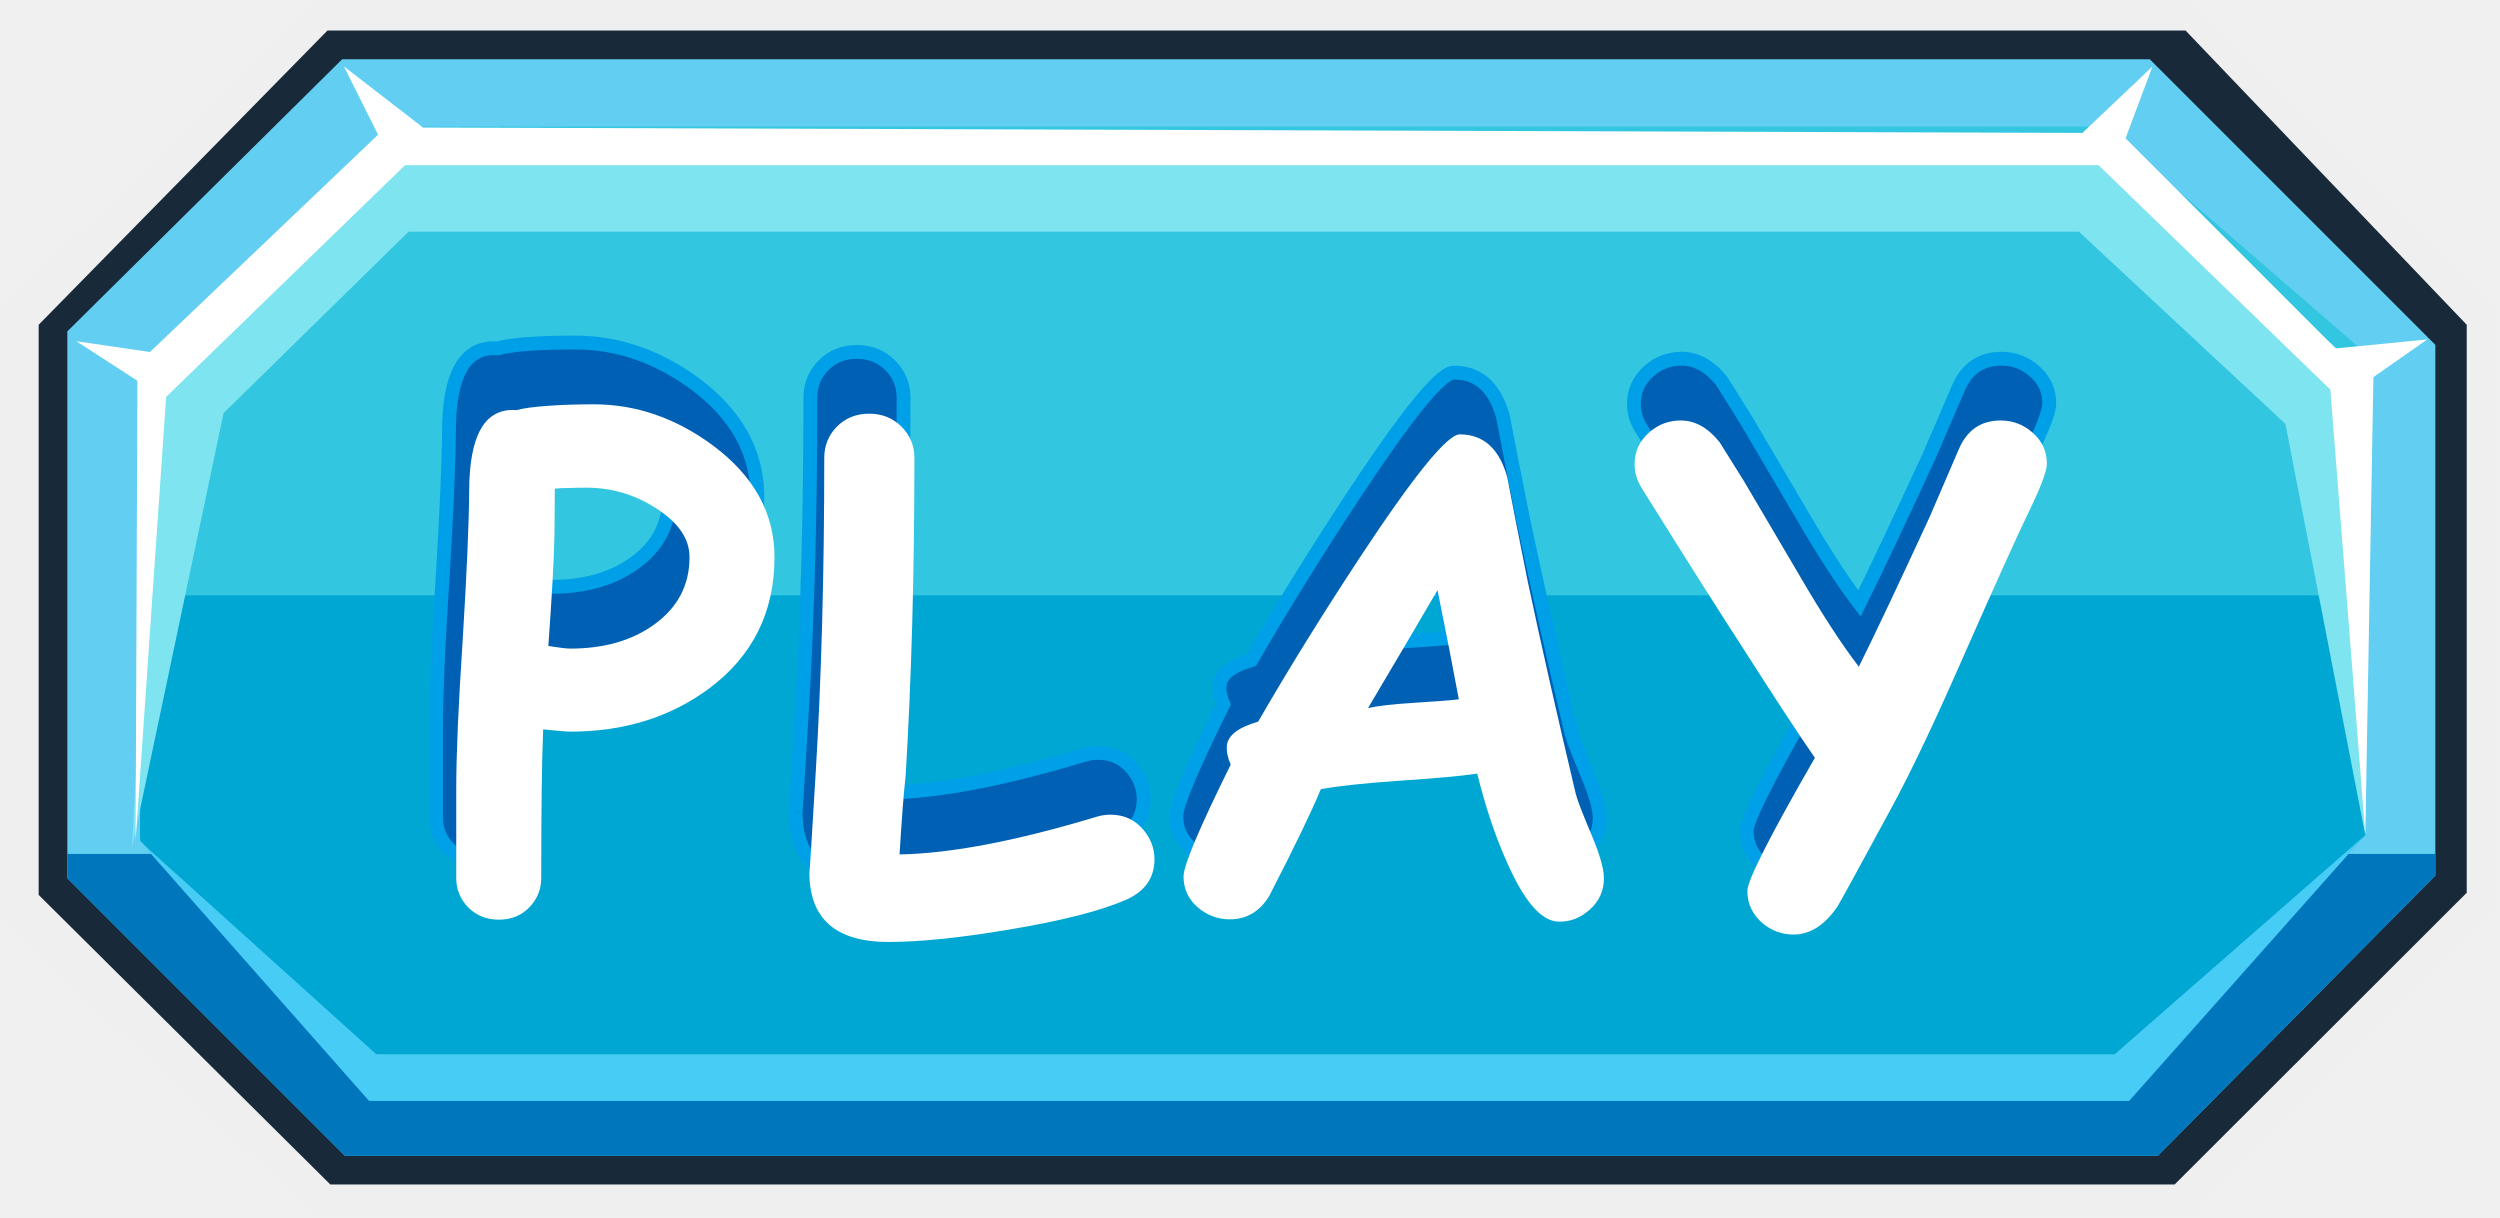
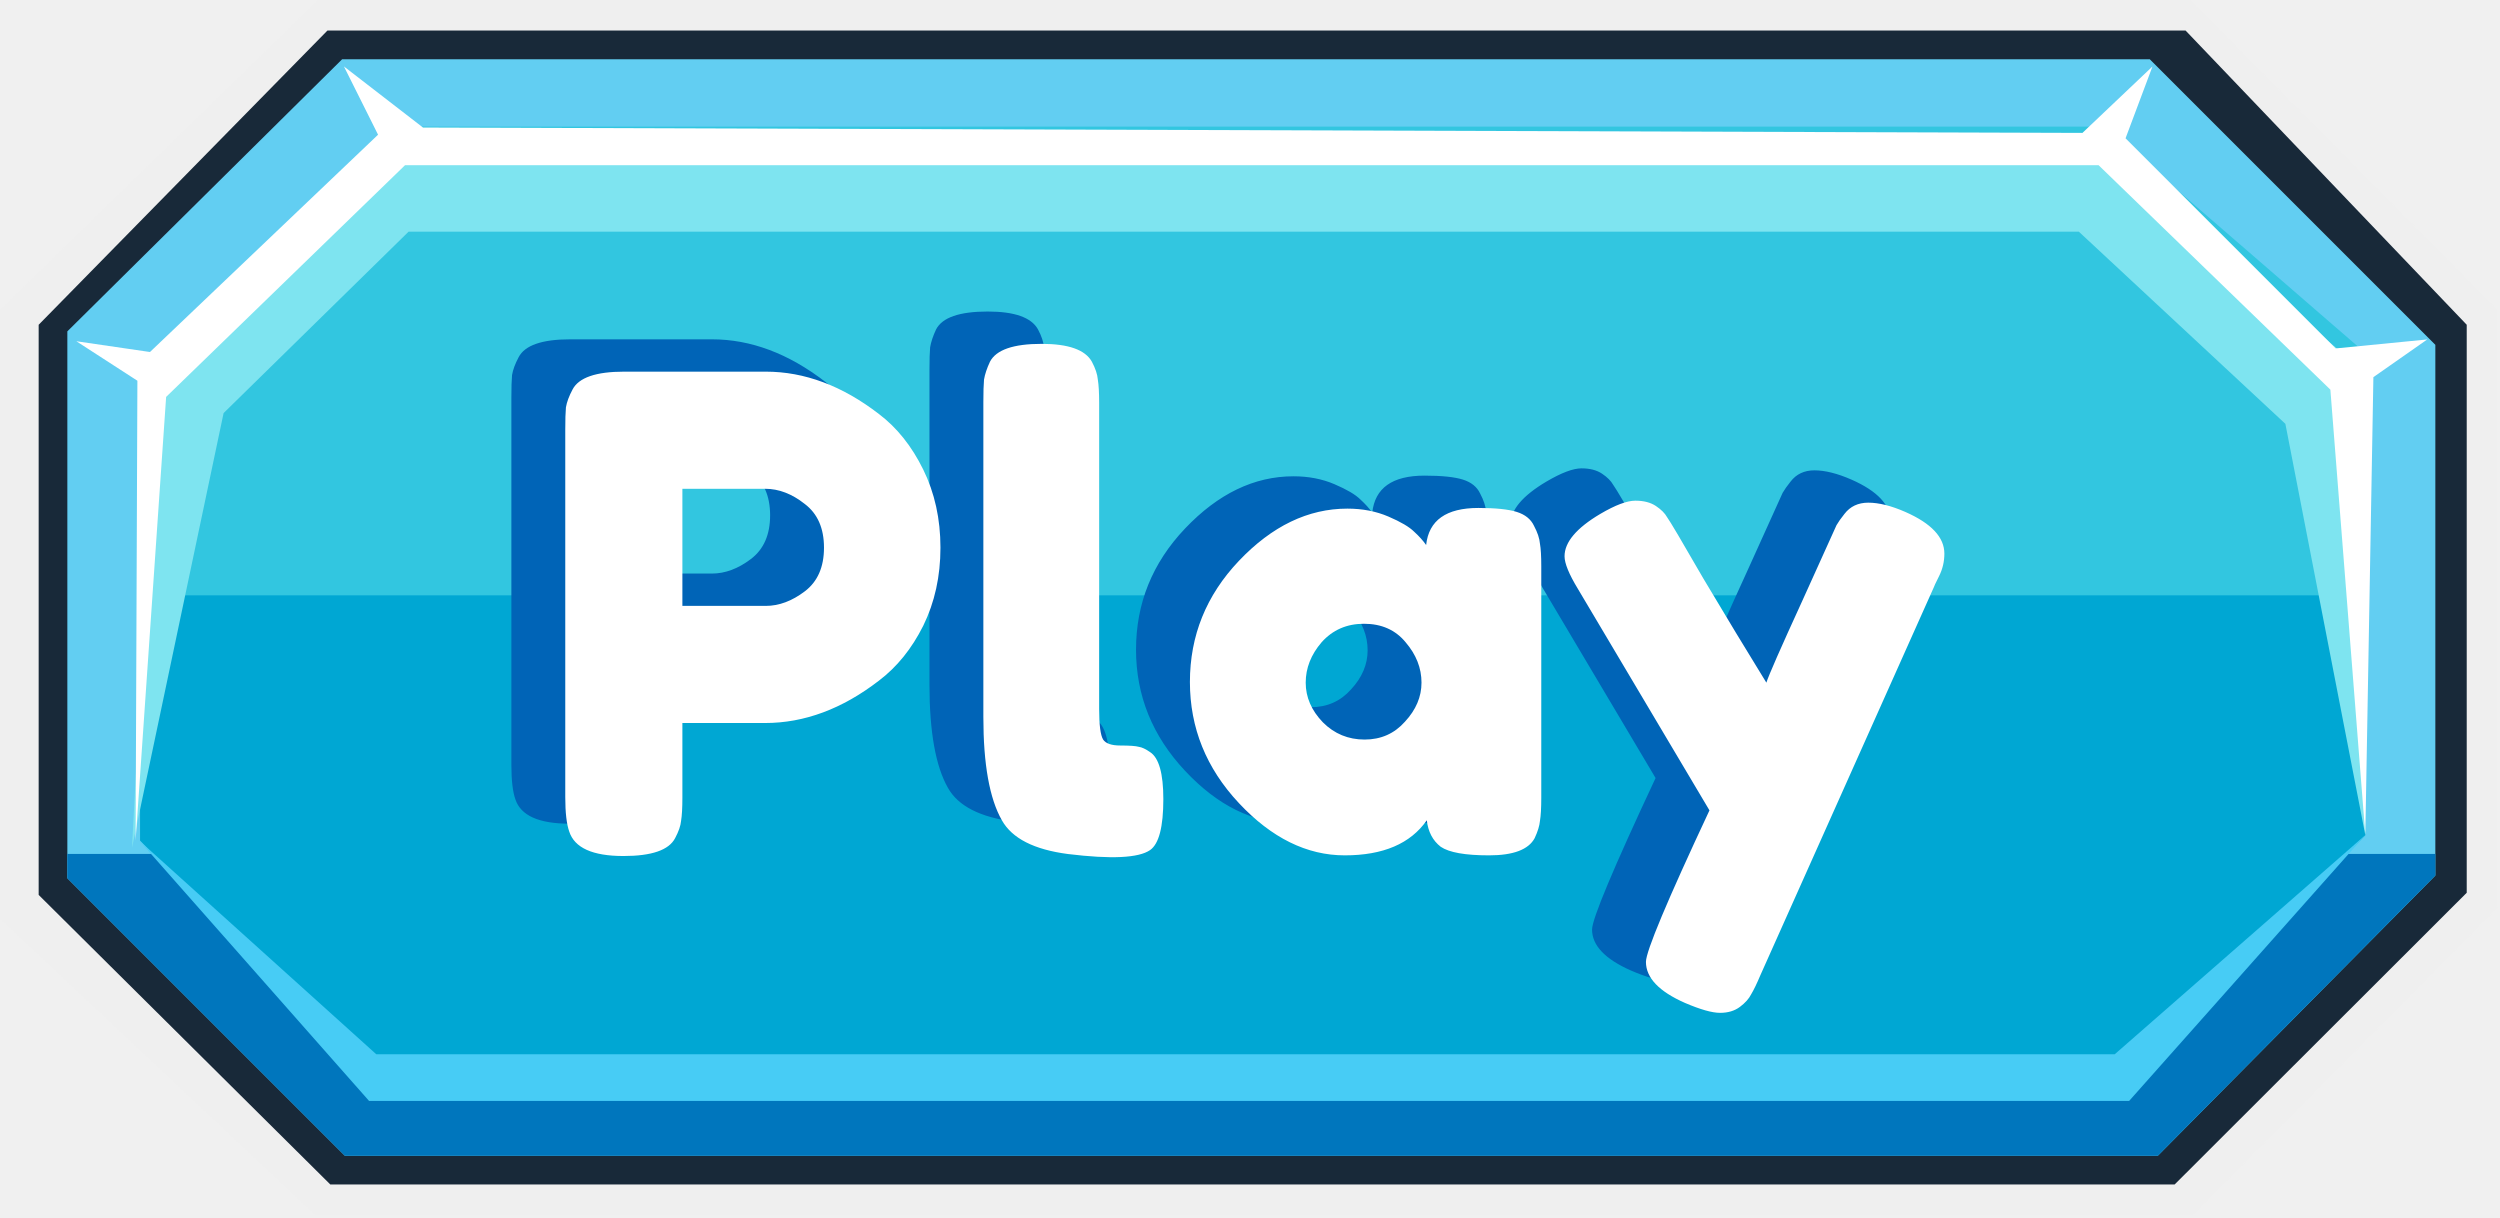
<svg xmlns="http://www.w3.org/2000/svg" width="464" height="226" viewBox="0 0 464 226" fill="none">
  <path fill-rule="evenodd" clip-rule="evenodd" d="M0 57.5V170.5L58.5 225.5H407L463.5 168.5V57.5L406.5 0H59L0 57.5Z" fill="#EFEFEF" />
  <path fill-rule="evenodd" clip-rule="evenodd" d="M7.176 60.277V166.097L61.297 219.831H403.622L457.824 165.696V60.276L405.642 5.666H60.777L7.176 60.277Z" fill="#182939" />
  <path fill-rule="evenodd" clip-rule="evenodd" d="M12.5 61.5V163L64 214.5H400.5L452 162.5V64L399 11H63.5L12.5 61.5Z" fill="#62CEF2" />
  <path d="M64 214.5H400.5L452 162.5V158.489H12.5V163L64 214.5Z" fill="#0076BD" />
  <path fill-rule="evenodd" clip-rule="evenodd" d="M26 67V156L69.5 201.5H394.5L439 155V65.5L390.5 23.5H78L26 67Z" fill="#32C6E0" />
  <path fill-rule="evenodd" clip-rule="evenodd" d="M69.5 201.5H394.5L439 155V110.489H26V156L69.5 201.5Z" fill="#00A7D3" />
  <path fill-rule="evenodd" clip-rule="evenodd" d="M24.5 157.334L41.5 76.667L75.833 43H385.833L424.167 78.667L439 155L439.535 69.614L390.5 28L76.833 26.333L29.167 68.666L24.5 157.334Z" fill="#7EE4F0" />
  <path fill-rule="evenodd" clip-rule="evenodd" d="M63.834 12.333L70.168 25L27.834 65.333L14.168 63.333L25.501 70.666L25.168 155.999L30.834 73.666L75.168 30.666H389.501L432.517 72.317L439.005 154.942L440.501 70L450.501 63L433.501 64.667L394.501 25.667L399.501 12.334L386.501 24.667L78.501 23.667L63.834 12.333Z" fill="white" />
  <path fill-rule="evenodd" clip-rule="evenodd" d="M25.832 156L69.832 195.666H392.499L438.999 155L395.166 204.334H68.499L25.832 156Z" fill="#47CCF5" />
-   <path d="M89.13 160.073C86.705 160.073 84.662 159.249 83.06 157.625C81.459 156.003 80.648 154.034 80.648 151.77V135.039C80.648 128.847 81.052 119.574 81.848 107.476C82.603 95.181 83.007 85.891 83.046 79.864C83.085 69.565 85.989 64.343 91.677 64.343C91.886 64.343 92.099 64.35 92.316 64.364C93.695 64.009 95.595 63.739 97.963 63.561C100.362 63.381 103.322 63.289 106.76 63.289C114.682 63.289 122.221 65.889 129.165 71.016C136.918 76.781 140.849 83.915 140.849 92.221C140.849 102.597 136.677 110.962 128.447 117.083C121.184 122.45 112.415 125.17 102.383 125.17C101.727 125.17 100.254 125.052 97.887 124.809C97.665 130.422 97.552 139.485 97.552 151.768C97.552 154.029 96.751 155.999 95.173 157.62C93.59 159.249 91.557 160.073 89.13 160.073ZM98.909 108.233C100.621 108.494 101.789 108.627 102.384 108.627C108.471 108.627 113.585 107.17 117.585 104.296C121.806 101.265 123.945 97.203 123.945 92.223C123.945 89.047 121.955 86.161 118.029 83.645C114.181 81.157 109.926 79.896 105.382 79.896C104.106 79.896 102.981 79.906 102.005 79.926C101.277 79.941 100.629 79.973 100.071 80.022C100.068 81.889 100.048 84.538 100.011 87.971C99.932 92.326 99.561 99.141 98.909 108.233Z" fill="#0060B4" stroke="#00A0E9" stroke-width="2" stroke-miterlimit="10" />
-   <path d="M102.384 124.605C101.704 124.605 100.025 124.465 97.347 124.185C97.107 129.783 96.987 138.977 96.987 151.77C96.987 153.89 96.247 155.708 94.768 157.227C93.289 158.747 91.41 159.506 89.131 159.506C86.852 159.506 84.964 158.746 83.464 157.227C81.965 155.708 81.215 153.89 81.215 151.77V135.039C81.215 128.843 81.614 119.667 82.414 107.514C83.173 95.161 83.573 85.947 83.613 79.869C83.652 69.475 86.571 64.498 92.368 64.937C93.727 64.577 95.606 64.307 98.005 64.127C100.404 63.947 103.321 63.857 106.76 63.857C114.596 63.857 121.952 66.396 128.828 71.473C136.463 77.15 140.282 84.066 140.282 92.222C140.282 102.457 136.224 110.593 128.109 116.629C120.914 121.947 112.339 124.605 102.384 124.605ZM105.383 79.33C104.103 79.33 102.974 79.34 101.995 79.36C101.015 79.381 100.185 79.43 99.506 79.51C99.506 81.39 99.485 84.208 99.446 87.966C99.365 92.404 98.986 99.32 98.307 108.715C100.346 109.036 101.705 109.195 102.385 109.195C108.622 109.195 113.799 107.716 117.917 104.757C122.314 101.599 124.513 97.421 124.513 92.224C124.513 88.827 122.453 85.808 118.336 83.169C114.378 80.61 110.06 79.33 105.383 79.33Z" fill="#0060B4" stroke="#00A0E9" stroke-width="2" stroke-miterlimit="10" />
-   <path d="M162.618 164.212C152.493 164.212 147.359 159.683 147.359 150.751C147.359 150.692 147.368 150.636 147.384 150.583C147.472 149.596 147.867 143.254 148.559 131.708C149.593 114.444 150.117 94.966 150.117 73.813C150.117 71.391 150.969 69.299 152.649 67.598C154.332 65.895 156.475 65.031 159.019 65.031C161.562 65.031 163.714 65.894 165.416 67.595C167.118 69.298 167.981 71.39 167.981 73.813C167.981 95.036 167.436 114.86 166.361 132.735C166.011 135.85 165.642 140.575 165.259 146.813C174.553 146.566 186.557 144.24 200.951 139.894C201.921 139.6 202.864 139.45 203.754 139.45C206.435 139.45 208.638 140.446 210.303 142.409C211.785 144.146 212.537 146.126 212.537 148.292C212.537 151.958 210.669 154.654 206.985 156.306C202.248 158.394 194.837 160.283 184.958 161.924C175.936 163.442 168.419 164.212 162.618 164.212Z" fill="#0060B4" stroke="#00A0E9" stroke-width="2" stroke-miterlimit="10" />
-   <path d="M206.758 155.789C202.04 157.868 194.744 159.726 184.87 161.365C175.834 162.885 168.418 163.644 162.622 163.644C152.827 163.644 147.93 159.346 147.93 150.751C147.93 151.431 148.329 145.094 149.129 131.741C150.168 114.391 150.688 95.081 150.688 73.812C150.688 71.533 151.477 69.595 153.057 67.995C154.636 66.396 156.625 65.597 159.024 65.597C161.423 65.597 163.421 66.397 165.02 67.995C166.619 69.595 167.419 71.533 167.419 73.812C167.419 95.121 166.879 114.75 165.8 132.7C165.44 135.899 165.06 140.796 164.661 147.392C174.136 147.233 186.288 144.914 201.121 140.436C202.04 140.157 202.92 140.016 203.76 140.016C206.279 140.016 208.318 140.936 209.877 142.775C211.276 144.415 211.976 146.253 211.976 148.292C211.975 151.731 210.236 154.229 206.758 155.789Z" fill="#0060B4" stroke="#00A0E9" stroke-width="2" stroke-miterlimit="10" />
-   <path d="M288.081 160.432C284.652 160.302 281.371 156.542 278.047 148.939C275.983 144.348 274.179 138.997 272.683 133.035C269.686 133.452 264.965 133.872 258.634 134.287C252.552 134.711 247.795 135.215 244.487 135.785C242.632 140.178 239.439 146.77 234.993 155.389C233.112 158.47 230.487 160.014 227.173 160.014C224.845 160.014 222.724 159.212 220.869 157.631C218.986 156.026 218.031 153.954 218.031 151.472C218.031 149.338 220.876 142.545 226.728 130.708C226.208 129.477 225.986 128.299 226.068 127.203C226.245 125.071 228.264 123.413 232.072 122.268C237.693 112.539 244.035 102.307 250.926 91.852C264.514 71.252 268.245 68.87 269.869 68.87C274.531 68.87 277.681 71.693 279.23 77.261C280.036 81.564 281.307 88.038 283.017 96.551C285.443 108.005 288.448 121.297 291.949 136.05C292.219 137.132 293.238 139.767 294.977 143.875C296.46 147.418 297.181 150.021 297.181 151.832C297.181 154.309 296.24 156.408 294.384 158.071C292.631 159.643 290.624 160.44 288.42 160.44C288.309 160.439 288.195 160.437 288.081 160.432ZM265.472 99.913C262.572 104.884 258.793 111.297 253.969 119.435C255.751 119.139 258.175 118.893 261.199 118.703C265.007 118.466 267.632 118.269 269.023 118.119C268.136 113.336 266.943 107.22 265.472 99.913Z" fill="#0060B4" stroke="#00A0E9" stroke-width="2" stroke-miterlimit="10" />
-   <path d="M288.1 159.866C284.941 159.746 281.763 156.028 278.565 148.712C276.445 143.995 274.626 138.558 273.108 132.401C270.148 132.841 265.312 133.281 258.596 133.72C252.279 134.16 247.442 134.68 244.084 135.279C242.245 139.677 239.046 146.293 234.489 155.128C232.729 158.007 230.291 159.445 227.173 159.445C224.974 159.445 222.995 158.696 221.237 157.197C219.477 155.697 218.598 153.789 218.598 151.47C218.598 149.431 221.516 142.515 227.353 130.721C226.792 129.482 226.553 128.322 226.633 127.243C226.792 125.324 228.732 123.825 232.45 122.745C238.126 112.91 244.444 102.716 251.4 92.161C261.394 77.01 267.551 69.433 269.87 69.433C274.267 69.433 277.205 72.092 278.685 77.409C279.484 81.687 280.744 88.104 282.463 96.658C284.901 108.172 287.88 121.345 291.398 136.176C291.677 137.296 292.696 139.934 294.456 144.092C295.895 147.531 296.615 150.109 296.615 151.828C296.615 154.147 295.746 156.086 294.007 157.645C292.268 159.207 290.299 159.946 288.1 159.866ZM265.732 98.34C262.614 103.697 258.316 110.993 252.839 120.228C254.638 119.829 257.436 119.508 261.234 119.269C265.711 118.99 268.53 118.769 269.69 118.609C268.731 113.412 267.412 106.655 265.732 98.34Z" fill="#0060B4" stroke="#00A0E9" stroke-width="2" stroke-miterlimit="10" />
-   <path d="M333.047 162.831C330.718 162.831 328.637 162.06 326.861 160.537C324.899 158.83 323.905 156.689 323.905 154.17C323.905 152.85 325.198 148.851 336.335 129.491C333.281 125.074 328.889 118.371 323.275 109.559C318.971 102.944 312.573 92.833 304.262 79.511C303.406 78.057 302.977 76.528 302.977 74.953C302.977 72.476 303.949 70.356 305.866 68.653C307.646 67.085 309.749 66.291 312.119 66.291C314.925 66.291 317.494 67.714 319.757 70.519L324.294 77.771C324.582 78.265 328.02 84.102 334.616 95.293C338.507 101.99 342.016 107.43 345.06 111.481C348.064 105.395 352.34 96.342 357.78 84.55C358.974 81.803 360.772 77.627 363.171 72.031C364.778 68.222 367.577 66.29 371.488 66.29C373.816 66.29 375.897 67.062 377.674 68.585C379.635 70.248 380.63 72.371 380.63 74.893C380.63 76.351 379.474 79.434 377.095 84.316C375.068 88.488 370.935 97.642 364.81 111.522C359.708 123.162 355.302 132.417 351.717 139.028C345.416 150.661 342.133 156.656 341.68 157.356C339.212 160.992 336.31 162.831 333.047 162.831Z" fill="#0060B4" stroke="#00A0E9" stroke-width="2" stroke-miterlimit="10" />
-   <path d="M376.58 84.067C374.541 88.265 370.443 97.34 364.287 111.292C359.169 122.966 354.812 132.122 351.214 138.757C344.977 150.271 341.639 156.367 341.199 157.047C338.84 160.526 336.121 162.264 333.043 162.264C330.844 162.264 328.905 161.545 327.226 160.106C325.387 158.506 324.468 156.529 324.468 154.17C324.468 152.211 328.645 143.975 337.001 129.463C333.922 125.025 329.505 118.289 323.748 109.254C319.431 102.618 313.094 92.604 304.738 79.21C303.939 77.852 303.539 76.432 303.539 74.952C303.539 72.634 304.438 70.675 306.238 69.076C307.917 67.598 309.875 66.857 312.115 66.857C314.754 66.857 317.153 68.197 319.311 70.875L323.808 78.071C324.087 78.55 327.526 84.388 334.123 95.581C338.28 102.738 341.958 108.394 345.157 112.552C348.195 106.435 352.572 97.18 358.29 84.787C359.489 82.028 361.288 77.851 363.687 72.254C365.206 68.656 367.804 66.857 371.483 66.857C373.681 66.857 375.621 67.576 377.3 69.016C379.138 70.575 380.058 72.534 380.058 74.893C380.058 76.252 378.898 79.31 376.58 84.067Z" fill="#0060B4" stroke="#00A0E9" stroke-width="2" stroke-miterlimit="10" />
-   <path d="M105.849 135.79C105.169 135.79 103.49 135.65 100.811 135.37C100.571 140.967 100.452 150.162 100.452 162.955C100.452 165.074 99.712 166.893 98.233 168.412C96.754 169.932 94.875 170.691 92.596 170.691C90.317 170.691 88.418 169.932 86.899 168.412C85.42 166.893 84.68 165.074 84.68 162.955V146.224C84.68 140.028 85.08 130.853 85.879 118.699C86.639 106.346 87.039 97.131 87.079 91.054C87.119 80.66 90.037 75.683 95.834 76.122C97.193 75.763 99.072 75.503 101.471 75.343C103.87 75.143 106.788 75.043 110.226 75.043C118.062 75.043 125.418 77.582 132.294 82.659C139.93 88.336 143.748 95.252 143.748 103.408C143.748 113.642 139.69 121.778 131.575 127.814C124.379 133.131 115.803 135.79 105.849 135.79ZM108.847 90.514C107.568 90.514 106.428 90.534 105.429 90.575C104.469 90.575 103.65 90.615 102.97 90.694C102.97 92.573 102.95 95.392 102.91 99.15C102.83 103.587 102.45 110.504 101.771 119.899C103.81 120.218 105.169 120.378 105.849 120.378C112.085 120.378 117.262 118.899 121.38 115.941C125.778 112.782 127.977 108.605 127.977 103.408C127.977 100.009 125.918 96.991 121.8 94.352C117.842 91.794 113.524 90.514 108.847 90.514ZM209.053 166.973C204.335 169.052 197.039 170.911 187.165 172.55C178.13 174.069 170.714 174.829 164.917 174.829C155.122 174.829 150.225 170.531 150.225 161.936C150.225 162.616 150.624 156.279 151.424 142.926C152.463 125.576 152.983 106.266 152.983 84.998C152.983 82.719 153.763 80.78 155.322 79.181C156.921 77.582 158.92 76.782 161.319 76.782C163.717 76.782 165.716 77.582 167.315 79.181C168.915 80.78 169.714 82.719 169.714 84.998C169.714 106.306 169.174 125.935 168.095 143.886C167.735 147.084 167.355 151.981 166.956 158.578C176.43 158.418 188.584 156.099 203.416 151.621C204.335 151.342 205.215 151.202 206.054 151.202C208.573 151.202 210.612 152.121 212.171 153.96C213.57 155.599 214.27 157.438 214.27 159.477C214.27 162.915 212.531 165.414 209.053 166.973ZM289.17 171.051C286.011 170.931 282.833 167.213 279.635 159.897C277.516 155.18 275.697 149.743 274.178 143.586C271.219 144.026 266.382 144.465 259.665 144.905C253.349 145.345 248.512 145.865 245.153 146.464C243.314 150.862 240.116 157.478 235.559 166.314C233.799 169.192 231.361 170.631 228.242 170.631C226.044 170.631 224.065 169.892 222.306 168.412C220.547 166.893 219.667 164.974 219.667 162.656C219.667 160.617 222.586 153.7 228.422 141.907C227.863 140.667 227.623 139.508 227.703 138.429C227.863 136.51 229.802 135.01 233.52 133.931C239.197 124.096 245.513 113.902 252.469 103.348C262.464 88.196 268.621 80.62 270.939 80.62C275.337 80.62 278.275 83.278 279.755 88.596C280.554 92.873 281.814 99.29 283.533 107.845C285.971 119.359 288.95 132.532 292.468 147.364C292.748 148.483 293.767 151.122 295.526 155.28C296.965 158.718 297.685 161.296 297.685 163.015C297.685 165.334 296.805 167.273 295.046 168.832C293.327 170.391 291.368 171.131 289.17 171.051ZM266.802 109.524C263.683 114.881 259.386 122.177 253.909 131.412C255.708 131.013 258.506 130.693 262.304 130.453C266.782 130.173 269.6 129.953 270.759 129.793C269.8 124.596 268.481 117.84 266.802 109.524ZM376.422 95.252C374.383 99.45 370.286 108.525 364.129 122.477C359.012 134.151 354.654 143.306 351.056 149.942C344.819 161.456 341.481 167.553 341.041 168.233C338.683 171.711 335.964 173.45 332.886 173.45C330.687 173.45 328.748 172.73 327.069 171.291C325.23 169.692 324.311 167.713 324.311 165.354C324.311 163.395 328.488 155.16 336.844 140.647C333.765 136.21 329.348 129.473 323.591 120.438C319.273 113.802 312.937 103.787 304.581 90.395C303.782 89.035 303.382 87.616 303.382 86.137C303.382 83.818 304.281 81.859 306.08 80.26C307.759 78.781 309.718 78.041 311.957 78.041C314.596 78.041 316.994 79.38 319.153 82.059L323.651 89.255C323.931 89.735 327.369 95.572 333.965 106.766C338.123 113.922 341.801 119.579 344.999 123.737C348.038 117.62 352.415 108.365 358.132 95.972C359.332 93.213 361.131 89.035 363.529 83.438C365.048 79.84 367.647 78.041 371.325 78.041C373.524 78.041 375.463 78.761 377.142 80.2C378.981 81.759 379.9 83.718 379.9 86.077C379.9 87.436 378.741 90.495 376.422 95.252Z" fill="white" />
+   <path d="M161.355 81.154C163.483 85.493 164.548 90.324 164.548 95.646C164.548 100.968 163.483 105.799 161.355 110.138C159.226 114.396 156.483 117.793 153.126 120.332C146.331 125.572 139.289 128.192 132.002 128.192H116.651V142.07C116.651 143.953 116.569 145.386 116.405 146.368C116.323 147.269 115.955 148.333 115.3 149.561C114.153 151.772 110.96 152.877 105.72 152.877C99.989 152.877 96.632 151.362 95.649 148.333C95.158 146.941 94.912 144.812 94.912 141.947V73.785C94.912 71.902 94.954 70.51 95.035 69.61C95.199 68.627 95.609 67.522 96.263 66.294C97.41 64.083 100.603 62.978 105.843 62.978H132.125C139.33 62.978 146.331 65.598 153.126 70.838C156.483 73.376 159.226 76.815 161.355 81.154ZM132.125 106.454C134.581 106.454 136.997 105.553 139.371 103.752C141.745 101.95 142.933 99.249 142.933 95.646C142.933 92.043 141.745 89.342 139.371 87.54C136.997 85.657 134.54 84.716 132.002 84.716H116.651V106.454H132.125ZM172.511 68.627C172.511 66.744 172.552 65.352 172.633 64.451C172.797 63.469 173.166 62.364 173.739 61.135C174.885 58.925 178.078 57.819 183.318 57.819C188.313 57.819 191.424 58.925 192.652 61.135C193.307 62.364 193.675 63.469 193.757 64.451C193.921 65.434 194.003 66.867 194.003 68.75V125.613C194.003 128.56 194.249 130.443 194.74 131.262C195.231 131.999 196.295 132.367 197.933 132.367C199.652 132.367 200.799 132.449 201.372 132.613C201.945 132.695 202.641 133.022 203.46 133.595C205.097 134.66 205.916 137.566 205.916 142.315C205.916 147.473 205.097 150.626 203.46 151.772C201.331 153.246 196.255 153.491 188.231 152.509C181.926 151.69 177.833 149.602 175.949 146.245C173.657 142.233 172.511 135.847 172.511 127.086V68.627ZM254.691 95.155C255.182 90.57 258.416 88.277 264.393 88.277C267.587 88.277 269.961 88.523 271.517 89.014C273.072 89.505 274.137 90.365 274.71 91.593C275.365 92.821 275.733 93.927 275.815 94.909C275.979 95.81 276.061 97.202 276.061 99.085V142.07C276.061 143.953 275.979 145.386 275.815 146.368C275.733 147.269 275.406 148.333 274.833 149.561C273.686 151.69 270.862 152.754 266.358 152.754C261.937 152.754 258.949 152.222 257.393 151.158C255.919 150.012 255.06 148.374 254.814 146.245C251.785 150.585 246.708 152.754 239.585 152.754C232.544 152.754 225.994 149.52 219.935 143.052C213.876 136.584 210.847 129.092 210.847 120.577C210.847 111.98 213.876 104.489 219.935 98.102C226.076 91.634 232.789 88.4 240.076 88.4C242.86 88.4 245.398 88.891 247.691 89.874C249.983 90.856 251.58 91.798 252.48 92.698C253.381 93.517 254.118 94.336 254.691 95.155ZM232.339 120.7C232.339 123.402 233.403 125.858 235.532 128.069C237.661 130.198 240.24 131.262 243.269 131.262C246.299 131.262 248.796 130.157 250.761 127.946C252.808 125.735 253.831 123.32 253.831 120.7C253.831 117.998 252.849 115.501 250.884 113.208C249.001 110.916 246.422 109.77 243.147 109.77C239.953 109.77 237.333 110.916 235.287 113.208C233.322 115.501 232.339 117.998 232.339 120.7ZM343.629 89.014C348.46 91.143 350.875 93.722 350.875 96.751C350.875 98.225 350.548 99.617 349.893 100.927C349.238 102.237 348.91 102.933 348.91 103.015L316.733 174.984C316.078 176.539 315.505 177.726 315.014 178.545C314.604 179.364 313.908 180.142 312.926 180.879C311.943 181.616 310.715 181.984 309.241 181.984C307.768 181.984 305.598 181.37 302.732 180.142C297.902 178.013 295.486 175.475 295.486 172.527C295.486 170.562 299.416 161.188 307.276 144.403L282.837 103.26C281.199 100.559 280.38 98.553 280.38 97.243C280.38 94.623 282.591 92.003 287.012 89.383C289.796 87.745 291.966 86.926 293.521 86.926C295.077 86.926 296.346 87.254 297.329 87.909C298.311 88.564 299.007 89.26 299.416 89.997C299.908 90.652 302.159 94.459 306.171 101.418C310.265 108.296 314.154 114.723 317.838 120.7C318.248 119.39 320.458 114.355 324.47 105.594C328.482 96.751 330.611 92.043 330.857 91.47C331.184 90.897 331.675 90.201 332.33 89.383C333.395 87.991 334.869 87.295 336.752 87.295C338.717 87.295 341.009 87.868 343.629 89.014Z" fill="#0064B7" />
+   <path d="M171.355 87.154C173.483 91.493 174.548 96.324 174.548 101.646C174.548 106.968 173.483 111.799 171.355 116.138C169.226 120.396 166.483 123.793 163.126 126.332C156.331 131.572 149.289 134.192 142.002 134.192H126.651V148.07C126.651 149.953 126.569 151.386 126.405 152.368C126.323 153.269 125.955 154.333 125.3 155.561C124.153 157.772 120.96 158.877 115.72 158.877C109.989 158.877 106.632 157.362 105.649 154.333C105.158 152.941 104.913 150.812 104.913 147.947V79.785C104.913 77.902 104.953 76.51 105.035 75.61C105.199 74.627 105.608 73.522 106.263 72.294C107.41 70.083 110.603 68.978 115.843 68.978H142.125C149.33 68.978 156.331 71.598 163.126 76.838C166.483 79.376 169.226 82.815 171.355 87.154ZM142.125 112.454C144.581 112.454 146.997 111.553 149.371 109.752C151.745 107.95 152.933 105.249 152.933 101.646C152.933 98.043 151.745 95.342 149.371 93.54C146.997 91.657 144.54 90.716 142.002 90.716H126.651V112.454H142.125ZM182.511 74.627C182.511 72.744 182.552 71.352 182.633 70.451C182.797 69.469 183.166 68.364 183.739 67.135C184.885 64.925 188.078 63.819 193.318 63.819C198.313 63.819 201.424 64.925 202.652 67.135C203.307 68.364 203.675 69.469 203.757 70.451C203.921 71.434 204.003 72.867 204.003 74.75V131.613C204.003 134.56 204.249 136.443 204.74 137.262C205.231 137.999 206.295 138.367 207.933 138.367C209.652 138.367 210.799 138.449 211.372 138.613C211.945 138.695 212.641 139.022 213.46 139.595C215.097 140.66 215.916 143.566 215.916 148.315C215.916 153.473 215.097 156.626 213.46 157.772C211.331 159.246 206.255 159.491 198.231 158.509C191.926 157.69 187.833 155.602 185.949 152.245C183.657 148.233 182.511 141.847 182.511 133.086V74.627ZM264.691 101.155C265.182 96.57 268.416 94.277 274.393 94.277C277.587 94.277 279.961 94.523 281.517 95.014C283.072 95.505 284.137 96.365 284.71 97.593C285.365 98.821 285.733 99.927 285.815 100.909C285.979 101.81 286.061 103.202 286.061 105.085V148.07C286.061 149.953 285.979 151.386 285.815 152.368C285.733 153.269 285.406 154.333 284.833 155.561C283.686 157.69 280.862 158.754 276.358 158.754C271.937 158.754 268.949 158.222 267.393 157.158C265.919 156.012 265.06 154.374 264.814 152.245C261.785 156.585 256.708 158.754 249.585 158.754C242.544 158.754 235.994 155.52 229.935 149.052C223.876 142.584 220.847 135.092 220.847 126.577C220.847 117.98 223.876 110.489 229.935 104.102C236.076 97.634 242.789 94.4 250.076 94.4C252.86 94.4 255.398 94.891 257.691 95.874C259.983 96.856 261.58 97.798 262.48 98.698C263.381 99.517 264.118 100.336 264.691 101.155ZM242.339 126.7C242.339 129.402 243.403 131.858 245.532 134.069C247.661 136.198 250.24 137.262 253.269 137.262C256.299 137.262 258.796 136.157 260.761 133.946C262.808 131.735 263.831 129.32 263.831 126.7C263.831 123.998 262.849 121.501 260.884 119.208C259.001 116.916 256.422 115.77 253.147 115.77C249.953 115.77 247.333 116.916 245.287 119.208C243.322 121.501 242.339 123.998 242.339 126.7ZM353.629 95.014C358.46 97.143 360.875 99.722 360.875 102.751C360.875 104.225 360.548 105.617 359.893 106.927C359.238 108.237 358.91 108.933 358.91 109.015L326.733 180.984C326.078 182.539 325.505 183.726 325.014 184.545C324.604 185.364 323.908 186.142 322.926 186.879C321.943 187.616 320.715 187.984 319.241 187.984C317.768 187.984 315.598 187.37 312.732 186.142C307.902 184.013 305.486 181.475 305.486 178.527C305.486 176.562 309.416 167.188 317.276 150.403L292.837 109.26C291.199 106.559 290.38 104.553 290.38 103.243C290.38 100.623 292.591 98.003 297.012 95.383C299.796 93.745 301.966 92.926 303.521 92.926C305.077 92.926 306.346 93.254 307.329 93.909C308.311 94.564 309.007 95.26 309.416 95.997C309.908 96.652 312.159 100.459 316.171 107.418C320.265 114.296 324.154 120.723 327.838 126.7C328.248 125.39 330.458 120.355 334.47 111.594C338.482 102.751 340.611 98.043 340.857 97.47C341.184 96.897 341.675 96.201 342.33 95.383C343.395 93.991 344.869 93.295 346.752 93.295C348.717 93.295 351.009 93.868 353.629 95.014Z" fill="white" />
</svg>
